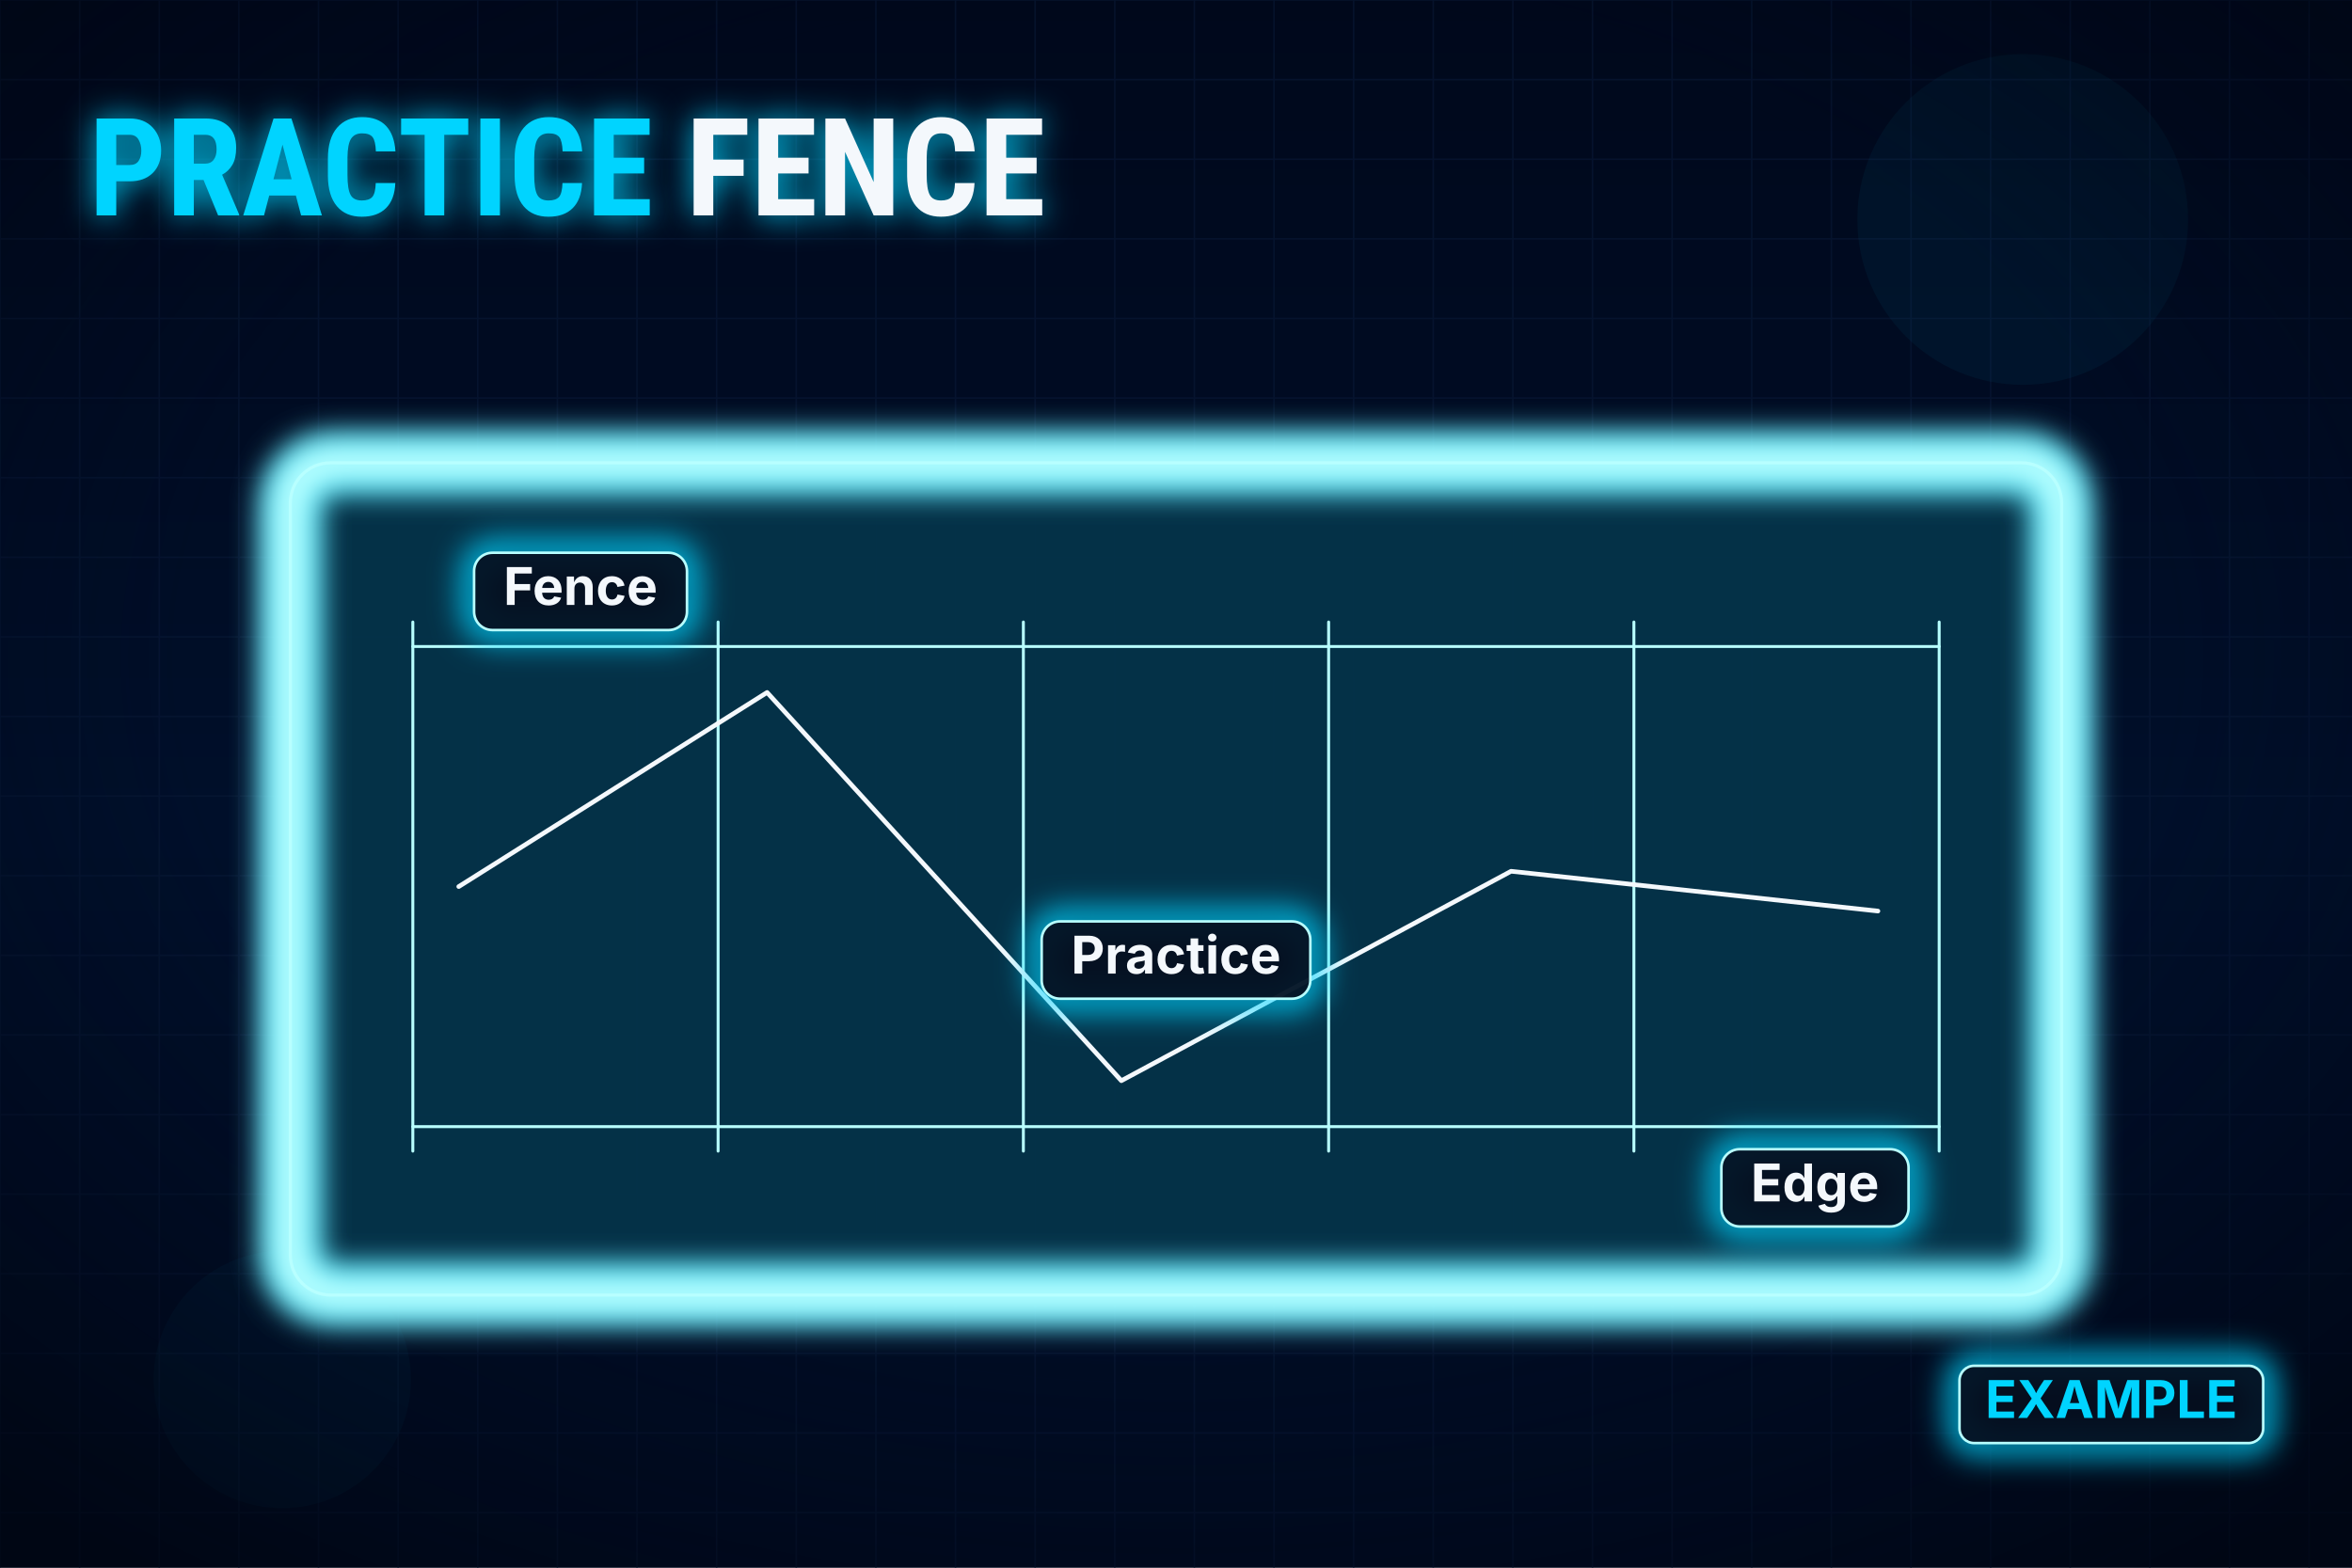
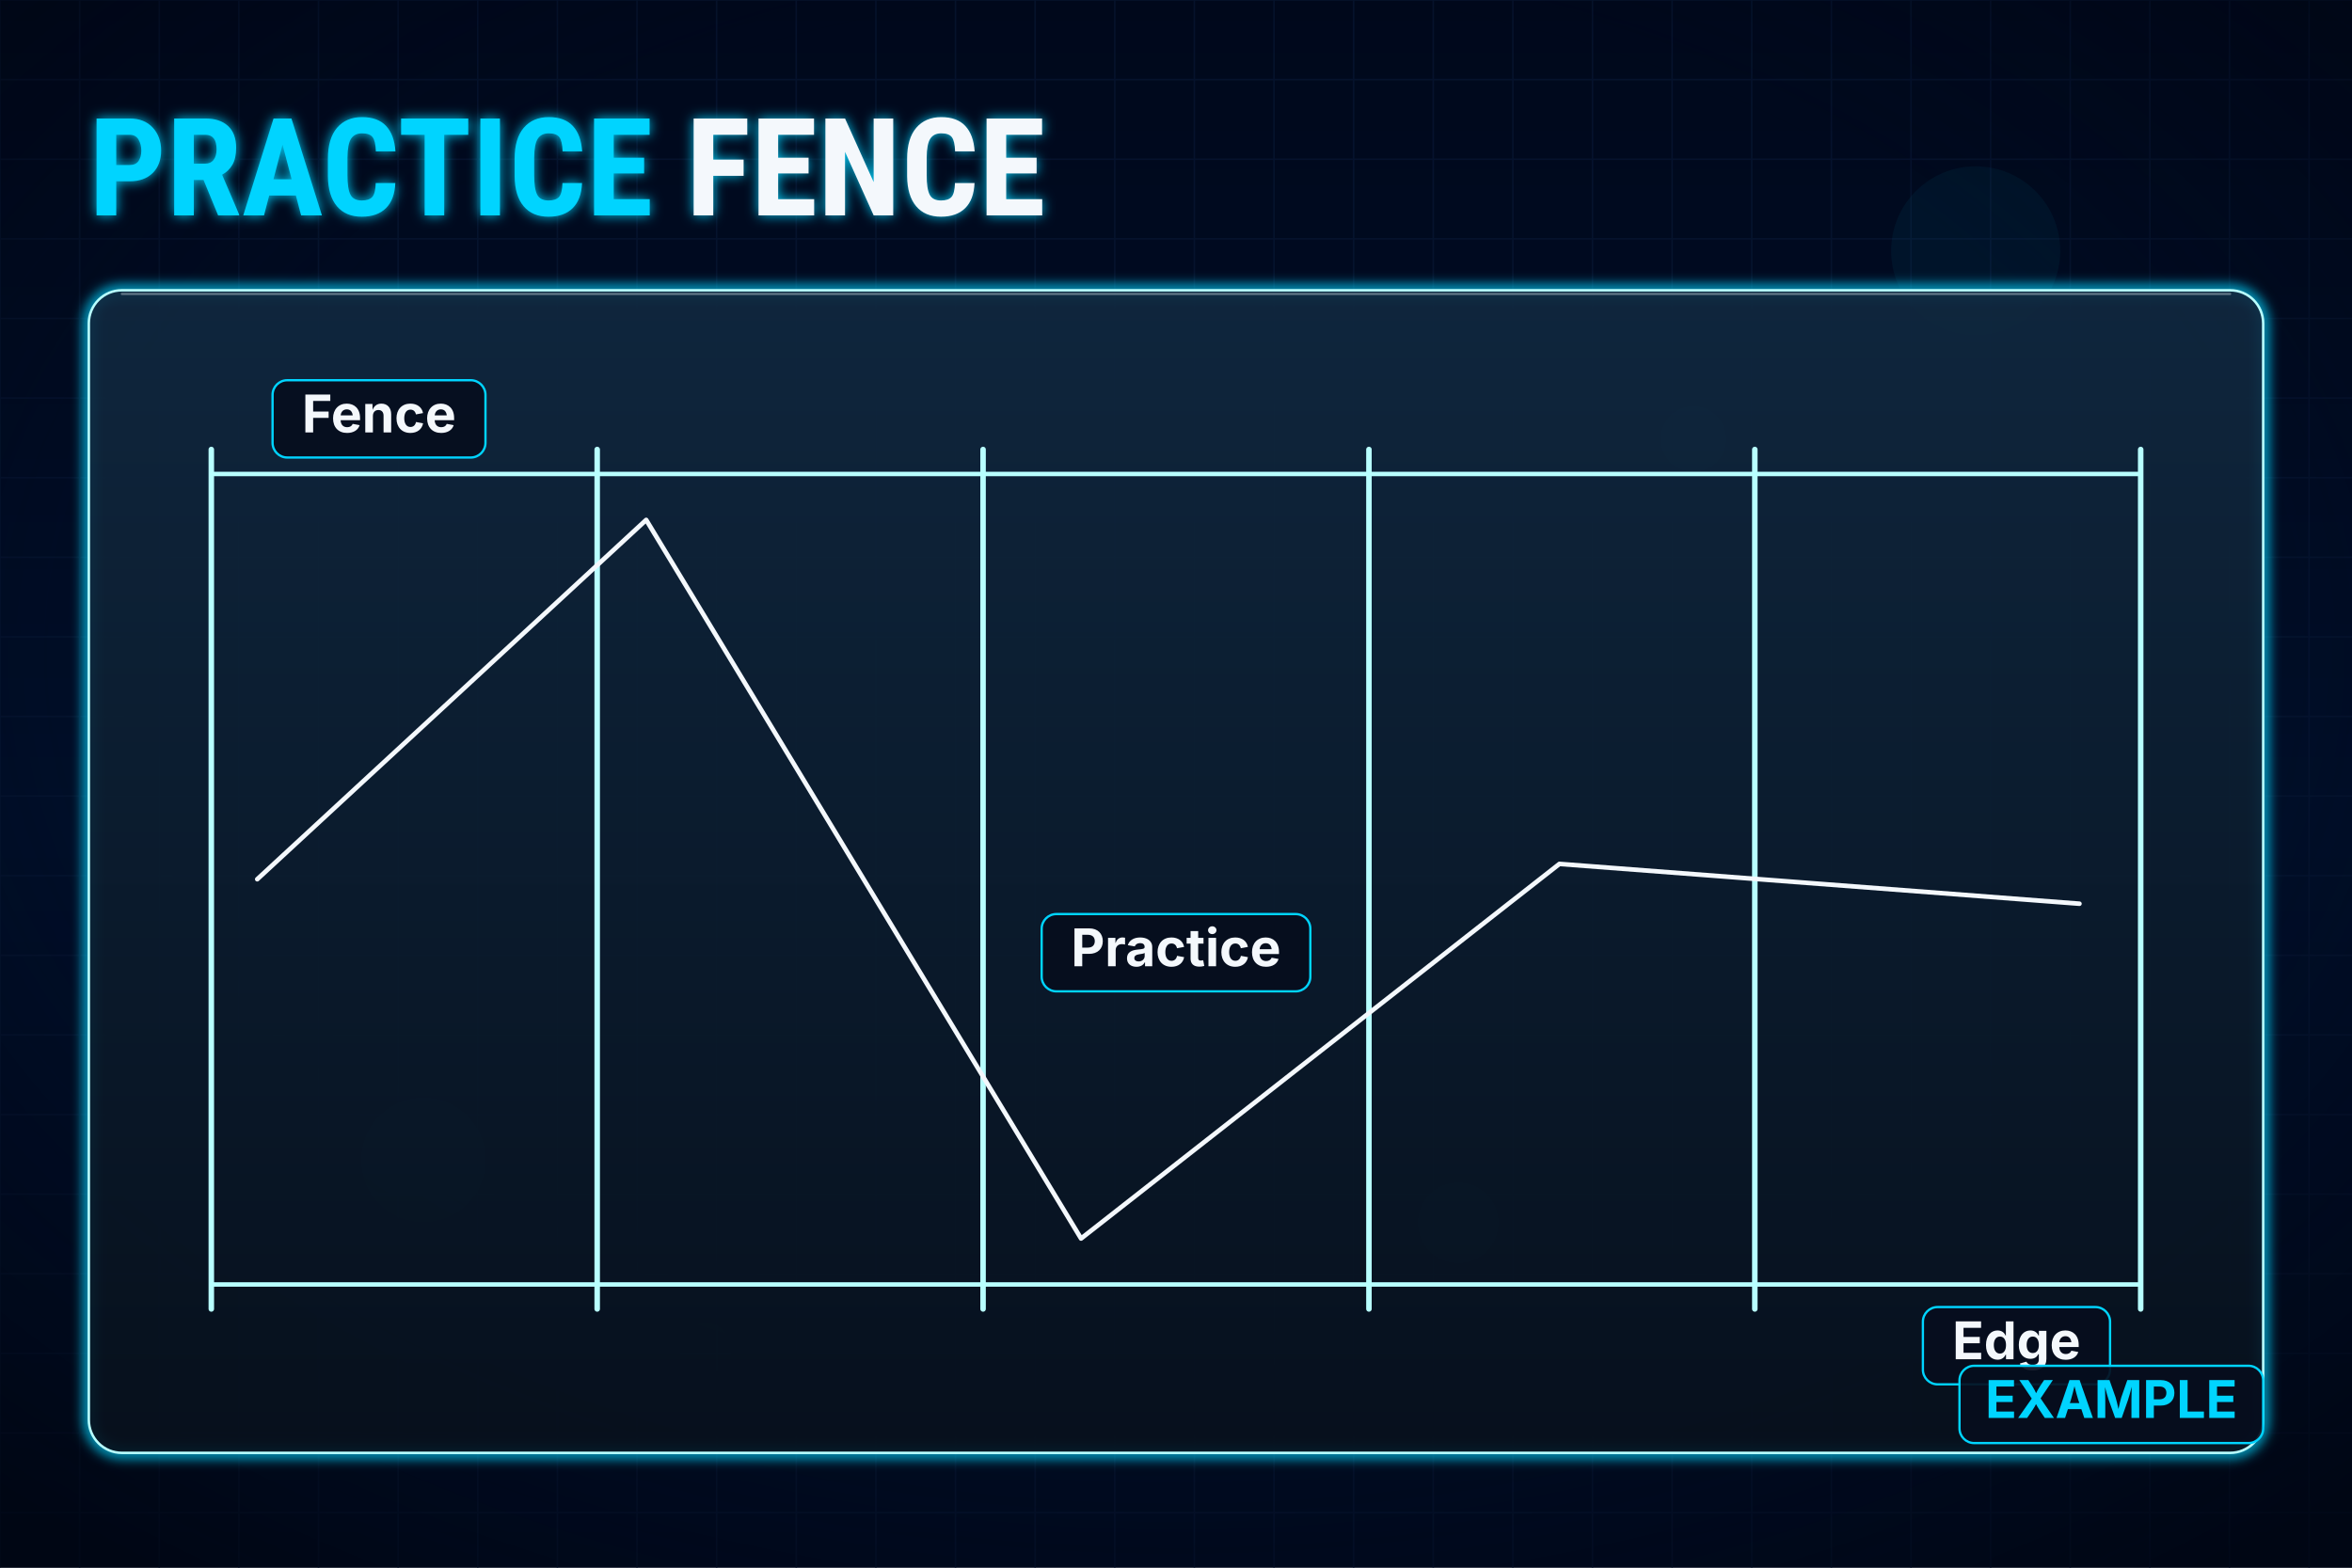
<svg xmlns="http://www.w3.org/2000/svg" width="1536" height="1024" viewBox="0 0 1536 1024">
  <defs>
    <style>
@font-face { font-family: "Inter"; src: url("file:///agent/repos/claude/skills/illustration-engine/illustration_engine/assets/fonts/Inter-Regular.ttf") format("truetype"); font-weight: 400; font-style: normal; }
@font-face { font-family: "Inter"; src: url("file:///agent/repos/claude/skills/illustration-engine/illustration_engine/assets/fonts/Inter-SemiBold.ttf") format("truetype"); font-weight: 600; font-style: normal; }
@font-face { font-family: "Inter"; src: url("file:///agent/repos/claude/skills/illustration-engine/illustration_engine/assets/fonts/Inter-Bold.ttf") format("truetype"); font-weight: 700; font-style: normal; }
@font-face { font-family: "Roboto Condensed"; src: url("file:///agent/repos/claude/skills/illustration-engine/illustration_engine/assets/fonts/RobotoCondensed-Bold.ttf") format("truetype"); font-weight: 700; font-style: normal; }
</style>
    <linearGradient id="bg1" x1="0" y1="0" x2="0" y2="1">
      <stop offset="0%" stop-color="#00081B" />
      <stop offset="52%" stop-color="#000F2A" />
      <stop offset="100%" stop-color="#000B21" />
    </linearGradient>
    <radialGradient id="vig2" cx="50%" cy="42%" r="72%">
      <stop offset="58%" stop-color="#00081B" stop-opacity="0" />
      <stop offset="100%" stop-color="#00040F" stop-opacity="0.72" />
    </radialGradient>
    <filter id="bloom" x="-150%" y="-150%" width="400%" height="400%" color-interpolation-filters="sRGB">
-       <feGaussianBlur in="SourceGraphic" stdDeviation="10" />
+       <feGaussianBlur in="SourceGraphic" stdDeviation="4" />
    </filter>
+     <linearGradient id="glass3" x1="0" y1="0" x2="0" y2="1">
+       <stop offset="0%" stop-color="#10283F" />
+       <stop offset="100%" stop-color="#07101C" />
+     </linearGradient>
  </defs>
  <rect x="0" y="0" width="1536" height="1024" rx="0" ry="0" fill="url(#bg1)" fill-opacity="1" stroke="none" stroke-width="0" stroke-opacity="1" />
  <g opacity="0.55">
    <line x1="0" y1="0" x2="0" y2="1024" stroke="#0A1A38" stroke-width="1" stroke-linecap="round" stroke-opacity="1" />
    <line x1="52" y1="0" x2="52" y2="1024" stroke="#0A1A38" stroke-width="1" stroke-linecap="round" stroke-opacity="1" />
    <line x1="104" y1="0" x2="104" y2="1024" stroke="#0A1A38" stroke-width="1" stroke-linecap="round" stroke-opacity="1" />
    <line x1="156" y1="0" x2="156" y2="1024" stroke="#0A1A38" stroke-width="1" stroke-linecap="round" stroke-opacity="1" />
    <line x1="208" y1="0" x2="208" y2="1024" stroke="#0A1A38" stroke-width="1" stroke-linecap="round" stroke-opacity="1" />
    <line x1="260" y1="0" x2="260" y2="1024" stroke="#0A1A38" stroke-width="1" stroke-linecap="round" stroke-opacity="1" />
    <line x1="312" y1="0" x2="312" y2="1024" stroke="#0A1A38" stroke-width="1" stroke-linecap="round" stroke-opacity="1" />
    <line x1="364" y1="0" x2="364" y2="1024" stroke="#0A1A38" stroke-width="1" stroke-linecap="round" stroke-opacity="1" />
    <line x1="416" y1="0" x2="416" y2="1024" stroke="#0A1A38" stroke-width="1" stroke-linecap="round" stroke-opacity="1" />
    <line x1="468" y1="0" x2="468" y2="1024" stroke="#0A1A38" stroke-width="1" stroke-linecap="round" stroke-opacity="1" />
    <line x1="520" y1="0" x2="520" y2="1024" stroke="#0A1A38" stroke-width="1" stroke-linecap="round" stroke-opacity="1" />
    <line x1="572" y1="0" x2="572" y2="1024" stroke="#0A1A38" stroke-width="1" stroke-linecap="round" stroke-opacity="1" />
    <line x1="624" y1="0" x2="624" y2="1024" stroke="#0A1A38" stroke-width="1" stroke-linecap="round" stroke-opacity="1" />
    <line x1="676" y1="0" x2="676" y2="1024" stroke="#0A1A38" stroke-width="1" stroke-linecap="round" stroke-opacity="1" />
    <line x1="728" y1="0" x2="728" y2="1024" stroke="#0A1A38" stroke-width="1" stroke-linecap="round" stroke-opacity="1" />
    <line x1="780" y1="0" x2="780" y2="1024" stroke="#0A1A38" stroke-width="1" stroke-linecap="round" stroke-opacity="1" />
    <line x1="832" y1="0" x2="832" y2="1024" stroke="#0A1A38" stroke-width="1" stroke-linecap="round" stroke-opacity="1" />
    <line x1="884" y1="0" x2="884" y2="1024" stroke="#0A1A38" stroke-width="1" stroke-linecap="round" stroke-opacity="1" />
    <line x1="936" y1="0" x2="936" y2="1024" stroke="#0A1A38" stroke-width="1" stroke-linecap="round" stroke-opacity="1" />
    <line x1="988" y1="0" x2="988" y2="1024" stroke="#0A1A38" stroke-width="1" stroke-linecap="round" stroke-opacity="1" />
    <line x1="1040" y1="0" x2="1040" y2="1024" stroke="#0A1A38" stroke-width="1" stroke-linecap="round" stroke-opacity="1" />
    <line x1="1092" y1="0" x2="1092" y2="1024" stroke="#0A1A38" stroke-width="1" stroke-linecap="round" stroke-opacity="1" />
    <line x1="1144" y1="0" x2="1144" y2="1024" stroke="#0A1A38" stroke-width="1" stroke-linecap="round" stroke-opacity="1" />
    <line x1="1196" y1="0" x2="1196" y2="1024" stroke="#0A1A38" stroke-width="1" stroke-linecap="round" stroke-opacity="1" />
    <line x1="1248" y1="0" x2="1248" y2="1024" stroke="#0A1A38" stroke-width="1" stroke-linecap="round" stroke-opacity="1" />
    <line x1="1300" y1="0" x2="1300" y2="1024" stroke="#0A1A38" stroke-width="1" stroke-linecap="round" stroke-opacity="1" />
    <line x1="1352" y1="0" x2="1352" y2="1024" stroke="#0A1A38" stroke-width="1" stroke-linecap="round" stroke-opacity="1" />
    <line x1="1404" y1="0" x2="1404" y2="1024" stroke="#0A1A38" stroke-width="1" stroke-linecap="round" stroke-opacity="1" />
    <line x1="1456" y1="0" x2="1456" y2="1024" stroke="#0A1A38" stroke-width="1" stroke-linecap="round" stroke-opacity="1" />
    <line x1="1508" y1="0" x2="1508" y2="1024" stroke="#0A1A38" stroke-width="1" stroke-linecap="round" stroke-opacity="1" />
    <line x1="0" y1="0" x2="1536" y2="0" stroke="#0A1A38" stroke-width="1" stroke-linecap="round" stroke-opacity="1" />
    <line x1="0" y1="52" x2="1536" y2="52" stroke="#0A1A38" stroke-width="1" stroke-linecap="round" stroke-opacity="1" />
    <line x1="0" y1="104" x2="1536" y2="104" stroke="#0A1A38" stroke-width="1" stroke-linecap="round" stroke-opacity="1" />
    <line x1="0" y1="156" x2="1536" y2="156" stroke="#0A1A38" stroke-width="1" stroke-linecap="round" stroke-opacity="1" />
    <line x1="0" y1="208" x2="1536" y2="208" stroke="#0A1A38" stroke-width="1" stroke-linecap="round" stroke-opacity="1" />
    <line x1="0" y1="260" x2="1536" y2="260" stroke="#0A1A38" stroke-width="1" stroke-linecap="round" stroke-opacity="1" />
    <line x1="0" y1="312" x2="1536" y2="312" stroke="#0A1A38" stroke-width="1" stroke-linecap="round" stroke-opacity="1" />
    <line x1="0" y1="364" x2="1536" y2="364" stroke="#0A1A38" stroke-width="1" stroke-linecap="round" stroke-opacity="1" />
    <line x1="0" y1="416" x2="1536" y2="416" stroke="#0A1A38" stroke-width="1" stroke-linecap="round" stroke-opacity="1" />
    <line x1="0" y1="468" x2="1536" y2="468" stroke="#0A1A38" stroke-width="1" stroke-linecap="round" stroke-opacity="1" />
    <line x1="0" y1="520" x2="1536" y2="520" stroke="#0A1A38" stroke-width="1" stroke-linecap="round" stroke-opacity="1" />
    <line x1="0" y1="572" x2="1536" y2="572" stroke="#0A1A38" stroke-width="1" stroke-linecap="round" stroke-opacity="1" />
    <line x1="0" y1="624" x2="1536" y2="624" stroke="#0A1A38" stroke-width="1" stroke-linecap="round" stroke-opacity="1" />
    <line x1="0" y1="676" x2="1536" y2="676" stroke="#0A1A38" stroke-width="1" stroke-linecap="round" stroke-opacity="1" />
    <line x1="0" y1="728" x2="1536" y2="728" stroke="#0A1A38" stroke-width="1" stroke-linecap="round" stroke-opacity="1" />
    <line x1="0" y1="780" x2="1536" y2="780" stroke="#0A1A38" stroke-width="1" stroke-linecap="round" stroke-opacity="1" />
    <line x1="0" y1="832" x2="1536" y2="832" stroke="#0A1A38" stroke-width="1" stroke-linecap="round" stroke-opacity="1" />
    <line x1="0" y1="884" x2="1536" y2="884" stroke="#0A1A38" stroke-width="1" stroke-linecap="round" stroke-opacity="1" />
    <line x1="0" y1="936" x2="1536" y2="936" stroke="#0A1A38" stroke-width="1" stroke-linecap="round" stroke-opacity="1" />
    <line x1="0" y1="988" x2="1536" y2="988" stroke="#0A1A38" stroke-width="1" stroke-linecap="round" stroke-opacity="1" />
  </g>
-   <circle cx="1320.96" cy="143.36" r="108" fill="#00D4FF" fill-opacity="0.045" stroke="none" stroke-width="0" />
-   <circle cx="184.32" cy="901.12" r="84" fill="#00D4FF" fill-opacity="0.045" stroke="none" stroke-width="0" />
+   <circle cx="1290.24" cy="163.84" r="55.2" fill="#00D4FF" fill-opacity="0.05" stroke="none" stroke-width="0" />
+   <circle cx="1105.92" cy="286.72" r="21.6" fill="#00D4FF" fill-opacity="0.05" stroke="none" stroke-width="0" />
+   <circle cx="276.48" cy="757.76" r="40.8" fill="#00D4FF" fill-opacity="0.05" stroke="none" stroke-width="0" />
+   <circle cx="460.8" cy="880.64" r="16.8" fill="#00D4FF" fill-opacity="0.05" stroke="none" stroke-width="0" />
+   <circle cx="952.32" cy="798.72" r="26.4" fill="#00D4FF" fill-opacity="0.05" stroke="none" stroke-width="0" />
  <rect x="0" y="0" width="1536" height="1024" rx="0" ry="0" fill="url(#vig2)" fill-opacity="1" stroke="none" stroke-width="0" stroke-opacity="1" />
  <text x="58" y="140.68" fill="#00D4FF" fill-opacity="0.9" font-family="Roboto Condensed" font-weight="700" font-size="89" text-anchor="start" filter="url(#bloom)">PRACTICE</text>
  <text x="58" y="140.68" fill="#00D4FF" fill-opacity="1" font-family="Roboto Condensed" font-weight="700" font-size="89" text-anchor="start">PRACTICE</text>
  <text x="447.91" y="140.68" fill="#00D4FF" fill-opacity="0.9" font-family="Roboto Condensed" font-weight="700" font-size="89" text-anchor="start" filter="url(#bloom)">FENCE</text>
  <text x="447.91" y="140.68" fill="#F4F8FC" fill-opacity="1" font-family="Roboto Condensed" font-weight="700" font-size="89" text-anchor="start">FENCE</text>
-   <rect x="189.6" y="302.3" width="1156.8" height="543.6" rx="26.4" ry="26.4" fill="#060E1E" fill-opacity="0.9" stroke="none" stroke-width="0" stroke-opacity="1" />
-   <rect x="189.6" y="302.3" width="1156.8" height="543.6" rx="26.4" ry="26.4" fill="#00D4FF" fill-opacity="0.18" stroke="none" stroke-width="0" stroke-opacity="1" />
-   <rect x="189.6" y="302.3" width="1156.8" height="543.6" rx="26.4" ry="26.4" fill="none" fill-opacity="0.8" stroke="#00D4FF" stroke-width="32" stroke-opacity="1" filter="url(#bloom)" />
-   <rect x="189.6" y="302.3" width="1156.8" height="543.6" rx="26.4" ry="26.4" fill="none" fill-opacity="0.55" stroke="#B8FFFF" stroke-width="32" stroke-opacity="1" filter="url(#bloom)" />
-   <rect x="189.6" y="302.3" width="1156.8" height="543.6" rx="26.4" ry="26.4" fill="none" fill-opacity="1" stroke="#B8FFFF" stroke-width="2.04" stroke-opacity="1" />
-   <line x1="269.6" y1="406.3" x2="269.6" y2="751.9" stroke="#00D4FF" stroke-width="32" stroke-linecap="round" stroke-opacity="0.85" filter="url(#bloom)" />
-   <line x1="269.6" y1="406.3" x2="269.6" y2="751.9" stroke="#B8FFFF" stroke-width="1.92" stroke-linecap="round" stroke-opacity="1" />
-   <line x1="468.96" y1="406.3" x2="468.96" y2="751.9" stroke="#00D4FF" stroke-width="32" stroke-linecap="round" stroke-opacity="0.85" filter="url(#bloom)" />
-   <line x1="468.96" y1="406.3" x2="468.96" y2="751.9" stroke="#B8FFFF" stroke-width="1.92" stroke-linecap="round" stroke-opacity="1" />
-   <line x1="668.32" y1="406.3" x2="668.32" y2="751.9" stroke="#00D4FF" stroke-width="32" stroke-linecap="round" stroke-opacity="0.85" filter="url(#bloom)" />
-   <line x1="668.32" y1="406.3" x2="668.32" y2="751.9" stroke="#B8FFFF" stroke-width="1.92" stroke-linecap="round" stroke-opacity="1" />
-   <line x1="867.68" y1="406.3" x2="867.68" y2="751.9" stroke="#00D4FF" stroke-width="32" stroke-linecap="round" stroke-opacity="0.85" filter="url(#bloom)" />
-   <line x1="867.68" y1="406.3" x2="867.68" y2="751.9" stroke="#B8FFFF" stroke-width="1.92" stroke-linecap="round" stroke-opacity="1" />
-   <line x1="1067.04" y1="406.3" x2="1067.04" y2="751.9" stroke="#00D4FF" stroke-width="32" stroke-linecap="round" stroke-opacity="0.85" filter="url(#bloom)" />
-   <line x1="1067.04" y1="406.3" x2="1067.04" y2="751.9" stroke="#B8FFFF" stroke-width="1.92" stroke-linecap="round" stroke-opacity="1" />
-   <line x1="1266.4" y1="406.3" x2="1266.4" y2="751.9" stroke="#00D4FF" stroke-width="32" stroke-linecap="round" stroke-opacity="0.85" filter="url(#bloom)" />
-   <line x1="1266.4" y1="406.3" x2="1266.4" y2="751.9" stroke="#B8FFFF" stroke-width="1.92" stroke-linecap="round" stroke-opacity="1" />
-   <line x1="269.6" y1="422.3" x2="1266.4" y2="422.3" stroke="#00D4FF" stroke-width="32" stroke-linecap="round" stroke-opacity="0.85" filter="url(#bloom)" />
-   <line x1="269.6" y1="422.3" x2="1266.4" y2="422.3" stroke="#B8FFFF" stroke-width="1.92" stroke-linecap="round" stroke-opacity="1" />
-   <line x1="269.6" y1="735.9" x2="1266.4" y2="735.9" stroke="#00D4FF" stroke-width="32" stroke-linecap="round" stroke-opacity="0.85" filter="url(#bloom)" />
-   <line x1="269.6" y1="735.9" x2="1266.4" y2="735.9" stroke="#B8FFFF" stroke-width="1.92" stroke-linecap="round" stroke-opacity="1" />
-   <polyline points="299.6,579.1 500.96,452.3 732.32,705.9 986.82,569.1 1226.4,595.1" fill="none" stroke="#F4F8FC" stroke-width="3" stroke-linejoin="round" stroke-linecap="round" stroke-opacity="1" />
-   <rect x="680.27" y="601.86" width="175.46" height="50.48" rx="12" ry="12" fill="none" fill-opacity="0.85" stroke="#00D4FF" stroke-width="14.4" stroke-opacity="1" filter="url(#bloom)" />
-   <rect x="680.27" y="601.86" width="175.46" height="50.48" rx="12" ry="12" fill="#060E1E" fill-opacity="0.92" stroke="none" stroke-width="0" stroke-opacity="1" />
-   <rect x="680.27" y="601.86" width="175.46" height="50.48" rx="12" ry="12" fill="none" fill-opacity="1" stroke="#B8FFFF" stroke-width="1.68" stroke-opacity="1" />
-   <text x="768" y="635.94" fill="#F4F8FC" fill-opacity="1" font-family="Inter" font-weight="700" font-size="34" text-anchor="middle">Practice</text>
-   <rect x="309.6" y="361.06" width="139.04" height="50.48" rx="12" ry="12" fill="none" fill-opacity="0.85" stroke="#00D4FF" stroke-width="14.4" stroke-opacity="1" filter="url(#bloom)" />
-   <rect x="309.6" y="361.06" width="139.04" height="50.48" rx="12" ry="12" fill="#060E1E" fill-opacity="0.92" stroke="none" stroke-width="0" stroke-opacity="1" />
-   <rect x="309.6" y="361.06" width="139.04" height="50.48" rx="12" ry="12" fill="none" fill-opacity="1" stroke="#B8FFFF" stroke-width="1.68" stroke-opacity="1" />
-   <text x="379.12" y="395.14" fill="#F4F8FC" fill-opacity="1" font-family="Inter" font-weight="700" font-size="34" text-anchor="middle">Fence</text>
-   <rect x="1124.17" y="750.66" width="122.23" height="50.48" rx="12" ry="12" fill="none" fill-opacity="0.85" stroke="#00D4FF" stroke-width="14.4" stroke-opacity="1" filter="url(#bloom)" />
-   <rect x="1124.17" y="750.66" width="122.23" height="50.48" rx="12" ry="12" fill="#060E1E" fill-opacity="0.92" stroke="none" stroke-width="0" stroke-opacity="1" />
-   <rect x="1124.17" y="750.66" width="122.23" height="50.48" rx="12" ry="12" fill="none" fill-opacity="1" stroke="#B8FFFF" stroke-width="1.68" stroke-opacity="1" />
-   <text x="1185.29" y="784.74" fill="#F4F8FC" fill-opacity="1" font-family="Inter" font-weight="700" font-size="34" text-anchor="middle">Edge</text>
-   <rect x="1279.67" y="892.12" width="198.33" height="50.48" rx="9.6" ry="9.6" fill="none" fill-opacity="0.85" stroke="#00D4FF" stroke-width="14.4" stroke-opacity="1" filter="url(#bloom)" />
-   <rect x="1279.67" y="892.12" width="198.33" height="50.48" rx="9.6" ry="9.6" fill="#060E1E" fill-opacity="0.92" stroke="none" stroke-width="0" stroke-opacity="1" />
-   <rect x="1279.67" y="892.12" width="198.33" height="50.48" rx="9.6" ry="9.6" fill="none" fill-opacity="1" stroke="#B8FFFF" stroke-width="1.68" stroke-opacity="1" />
+   <rect x="58" y="189.6" width="1420" height="759.4" rx="21.6" ry="21.6" fill="none" fill-opacity="0.55" stroke="#00D4FF" stroke-width="6" stroke-opacity="1" filter="url(#bloom)" />
+   <rect x="58" y="189.6" width="1420" height="759.4" rx="21.6" ry="21.6" fill="url(#glass3)" fill-opacity="0.92" stroke="none" stroke-width="0" stroke-opacity="1" />
+   <rect x="58" y="189.6" width="1420" height="759.4" rx="21.6" ry="21.6" fill="none" fill-opacity="0.95" stroke="#B8FFFF" stroke-width="1.62" stroke-opacity="1" />
+   <line x1="79.6" y1="192" x2="1456.4" y2="192" stroke="#F4F8FC" stroke-width="1.44" stroke-linecap="round" stroke-opacity="0.35" />
+   <line x1="138" y1="293.6" x2="138" y2="855" stroke="#00D4FF" stroke-width="7.92" stroke-linecap="round" stroke-opacity="0.9" filter="url(#bloom)" />
+   <line x1="138" y1="293.6" x2="138" y2="855" stroke="#B8FFFF" stroke-width="3.6" stroke-linecap="round" stroke-opacity="1" />
+   <line x1="390" y1="293.6" x2="390" y2="855" stroke="#00D4FF" stroke-width="7.92" stroke-linecap="round" stroke-opacity="0.9" filter="url(#bloom)" />
+   <line x1="390" y1="293.6" x2="390" y2="855" stroke="#B8FFFF" stroke-width="3.6" stroke-linecap="round" stroke-opacity="1" />
+   <line x1="642" y1="293.6" x2="642" y2="855" stroke="#00D4FF" stroke-width="7.92" stroke-linecap="round" stroke-opacity="0.9" filter="url(#bloom)" />
+   <line x1="642" y1="293.6" x2="642" y2="855" stroke="#B8FFFF" stroke-width="3.6" stroke-linecap="round" stroke-opacity="1" />
+   <line x1="894" y1="293.6" x2="894" y2="855" stroke="#00D4FF" stroke-width="7.92" stroke-linecap="round" stroke-opacity="0.9" filter="url(#bloom)" />
+   <line x1="894" y1="293.6" x2="894" y2="855" stroke="#B8FFFF" stroke-width="3.6" stroke-linecap="round" stroke-opacity="1" />
+   <line x1="1146" y1="293.6" x2="1146" y2="855" stroke="#00D4FF" stroke-width="7.92" stroke-linecap="round" stroke-opacity="0.9" filter="url(#bloom)" />
+   <line x1="1146" y1="293.6" x2="1146" y2="855" stroke="#B8FFFF" stroke-width="3.6" stroke-linecap="round" stroke-opacity="1" />
+   <line x1="1398" y1="293.6" x2="1398" y2="855" stroke="#00D4FF" stroke-width="7.92" stroke-linecap="round" stroke-opacity="0.9" filter="url(#bloom)" />
+   <line x1="1398" y1="293.6" x2="1398" y2="855" stroke="#B8FFFF" stroke-width="3.6" stroke-linecap="round" stroke-opacity="1" />
+   <line x1="138" y1="309.6" x2="1398" y2="309.6" stroke="#00D4FF" stroke-width="6.34" stroke-linecap="round" stroke-opacity="0.9" filter="url(#bloom)" />
+   <line x1="138" y1="309.6" x2="1398" y2="309.6" stroke="#B8FFFF" stroke-width="2.88" stroke-linecap="round" stroke-opacity="1" />
+   <line x1="138" y1="839" x2="1398" y2="839" stroke="#00D4FF" stroke-width="6.34" stroke-linecap="round" stroke-opacity="0.9" filter="url(#bloom)" />
+   <line x1="138" y1="839" x2="1398" y2="839" stroke="#B8FFFF" stroke-width="2.88" stroke-linecap="round" stroke-opacity="1" />
+   <polyline points="168,574.3 422,339.6 706,809 1018.4,564.3 1358,590.3" fill="none" stroke="#F4F8FC" stroke-width="3" stroke-linejoin="round" stroke-linecap="round" stroke-opacity="1" />
+   <rect x="680.27" y="597.06" width="175.46" height="50.48" rx="9.6" ry="9.6" fill="#060E1E" fill-opacity="0.92" stroke="#00D4FF" stroke-width="1.5" stroke-opacity="1" />
+   <text x="768" y="631.14" fill="#F4F8FC" fill-opacity="1" font-family="Inter" font-weight="700" font-size="34" text-anchor="middle">Practice</text>
+   <rect x="178" y="248.36" width="139.04" height="50.48" rx="9.6" ry="9.6" fill="#060E1E" fill-opacity="0.92" stroke="#00D4FF" stroke-width="1.5" stroke-opacity="1" />
+   <text x="247.52" y="282.44" fill="#F4F8FC" fill-opacity="1" font-family="Inter" font-weight="700" font-size="34" text-anchor="middle">Fence</text>
+   <rect x="1255.77" y="853.76" width="122.23" height="50.48" rx="9.6" ry="9.6" fill="#060E1E" fill-opacity="0.92" stroke="#00D4FF" stroke-width="1.5" stroke-opacity="1" />
+   <text x="1316.89" y="887.84" fill="#F4F8FC" fill-opacity="1" font-family="Inter" font-weight="700" font-size="34" text-anchor="middle">Edge</text>
+   <rect x="1279.67" y="892.12" width="198.33" height="50.48" rx="9.6" ry="9.6" fill="#060E1E" fill-opacity="0.92" stroke="#00D4FF" stroke-width="1.5" stroke-opacity="1" />
  <text x="1378.83" y="926.2" fill="#00D4FF" fill-opacity="1" font-family="Inter" font-weight="700" font-size="34" text-anchor="middle">EXAMPLE</text>
</svg>
